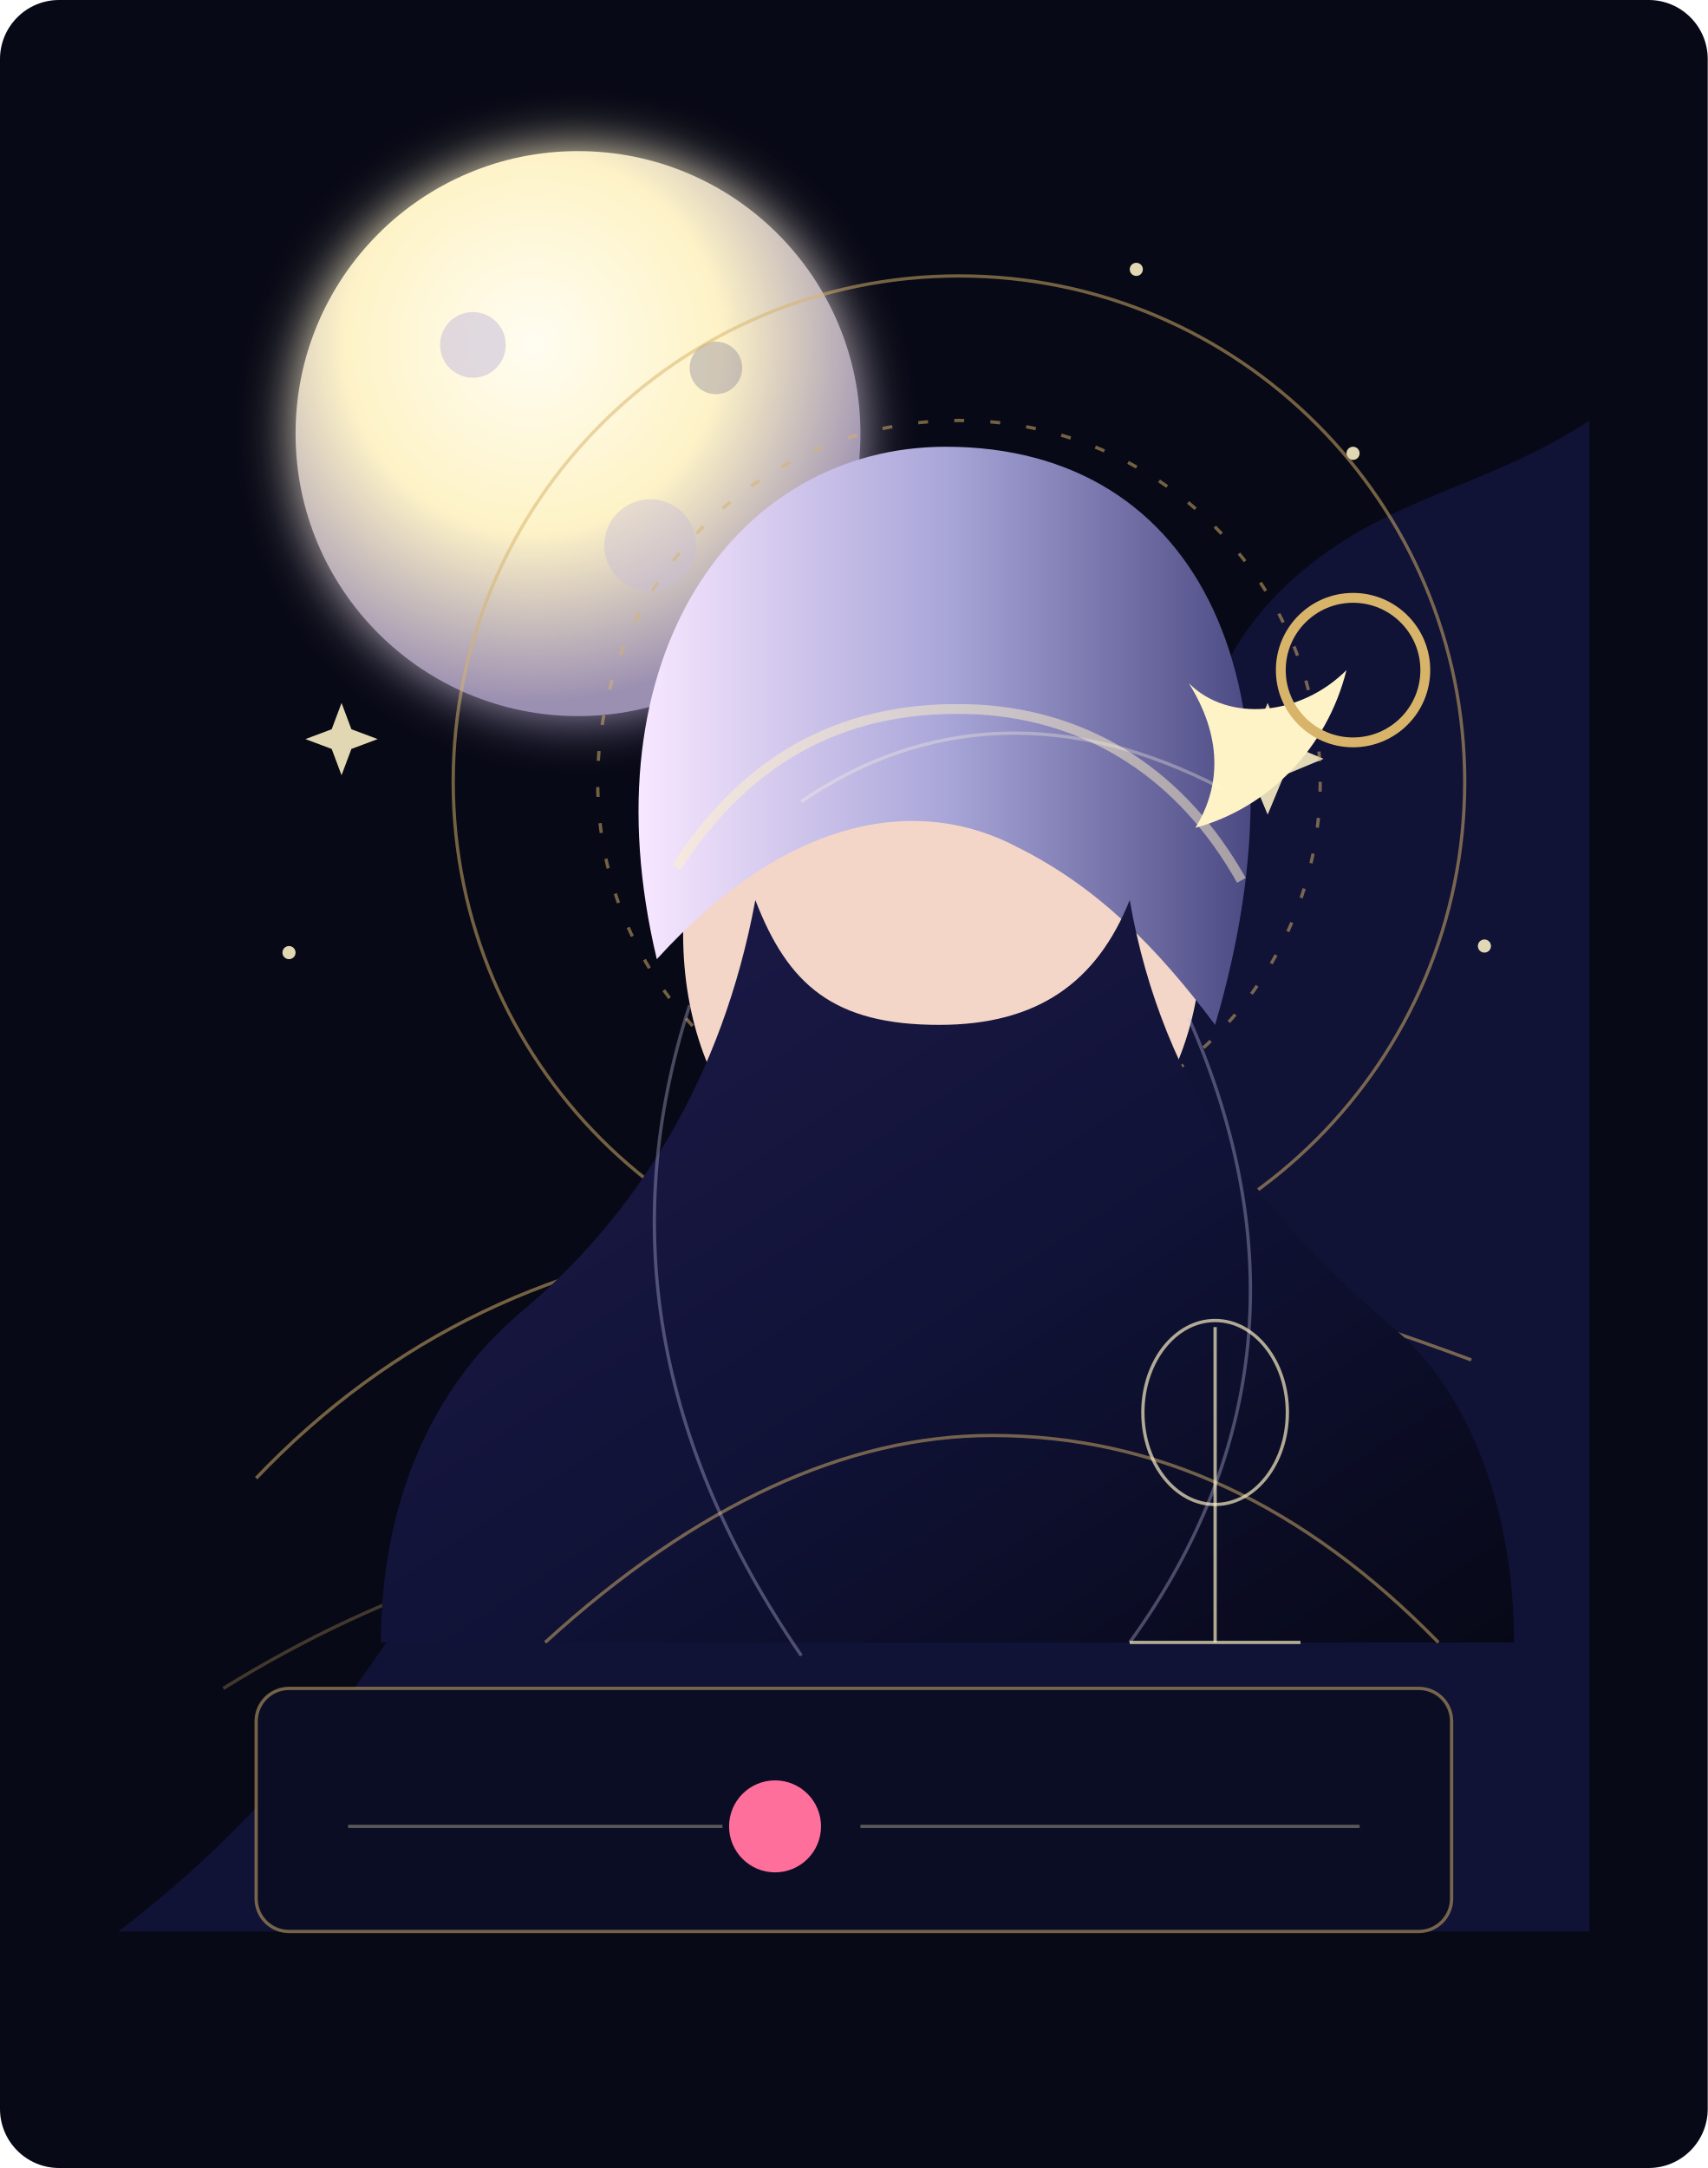
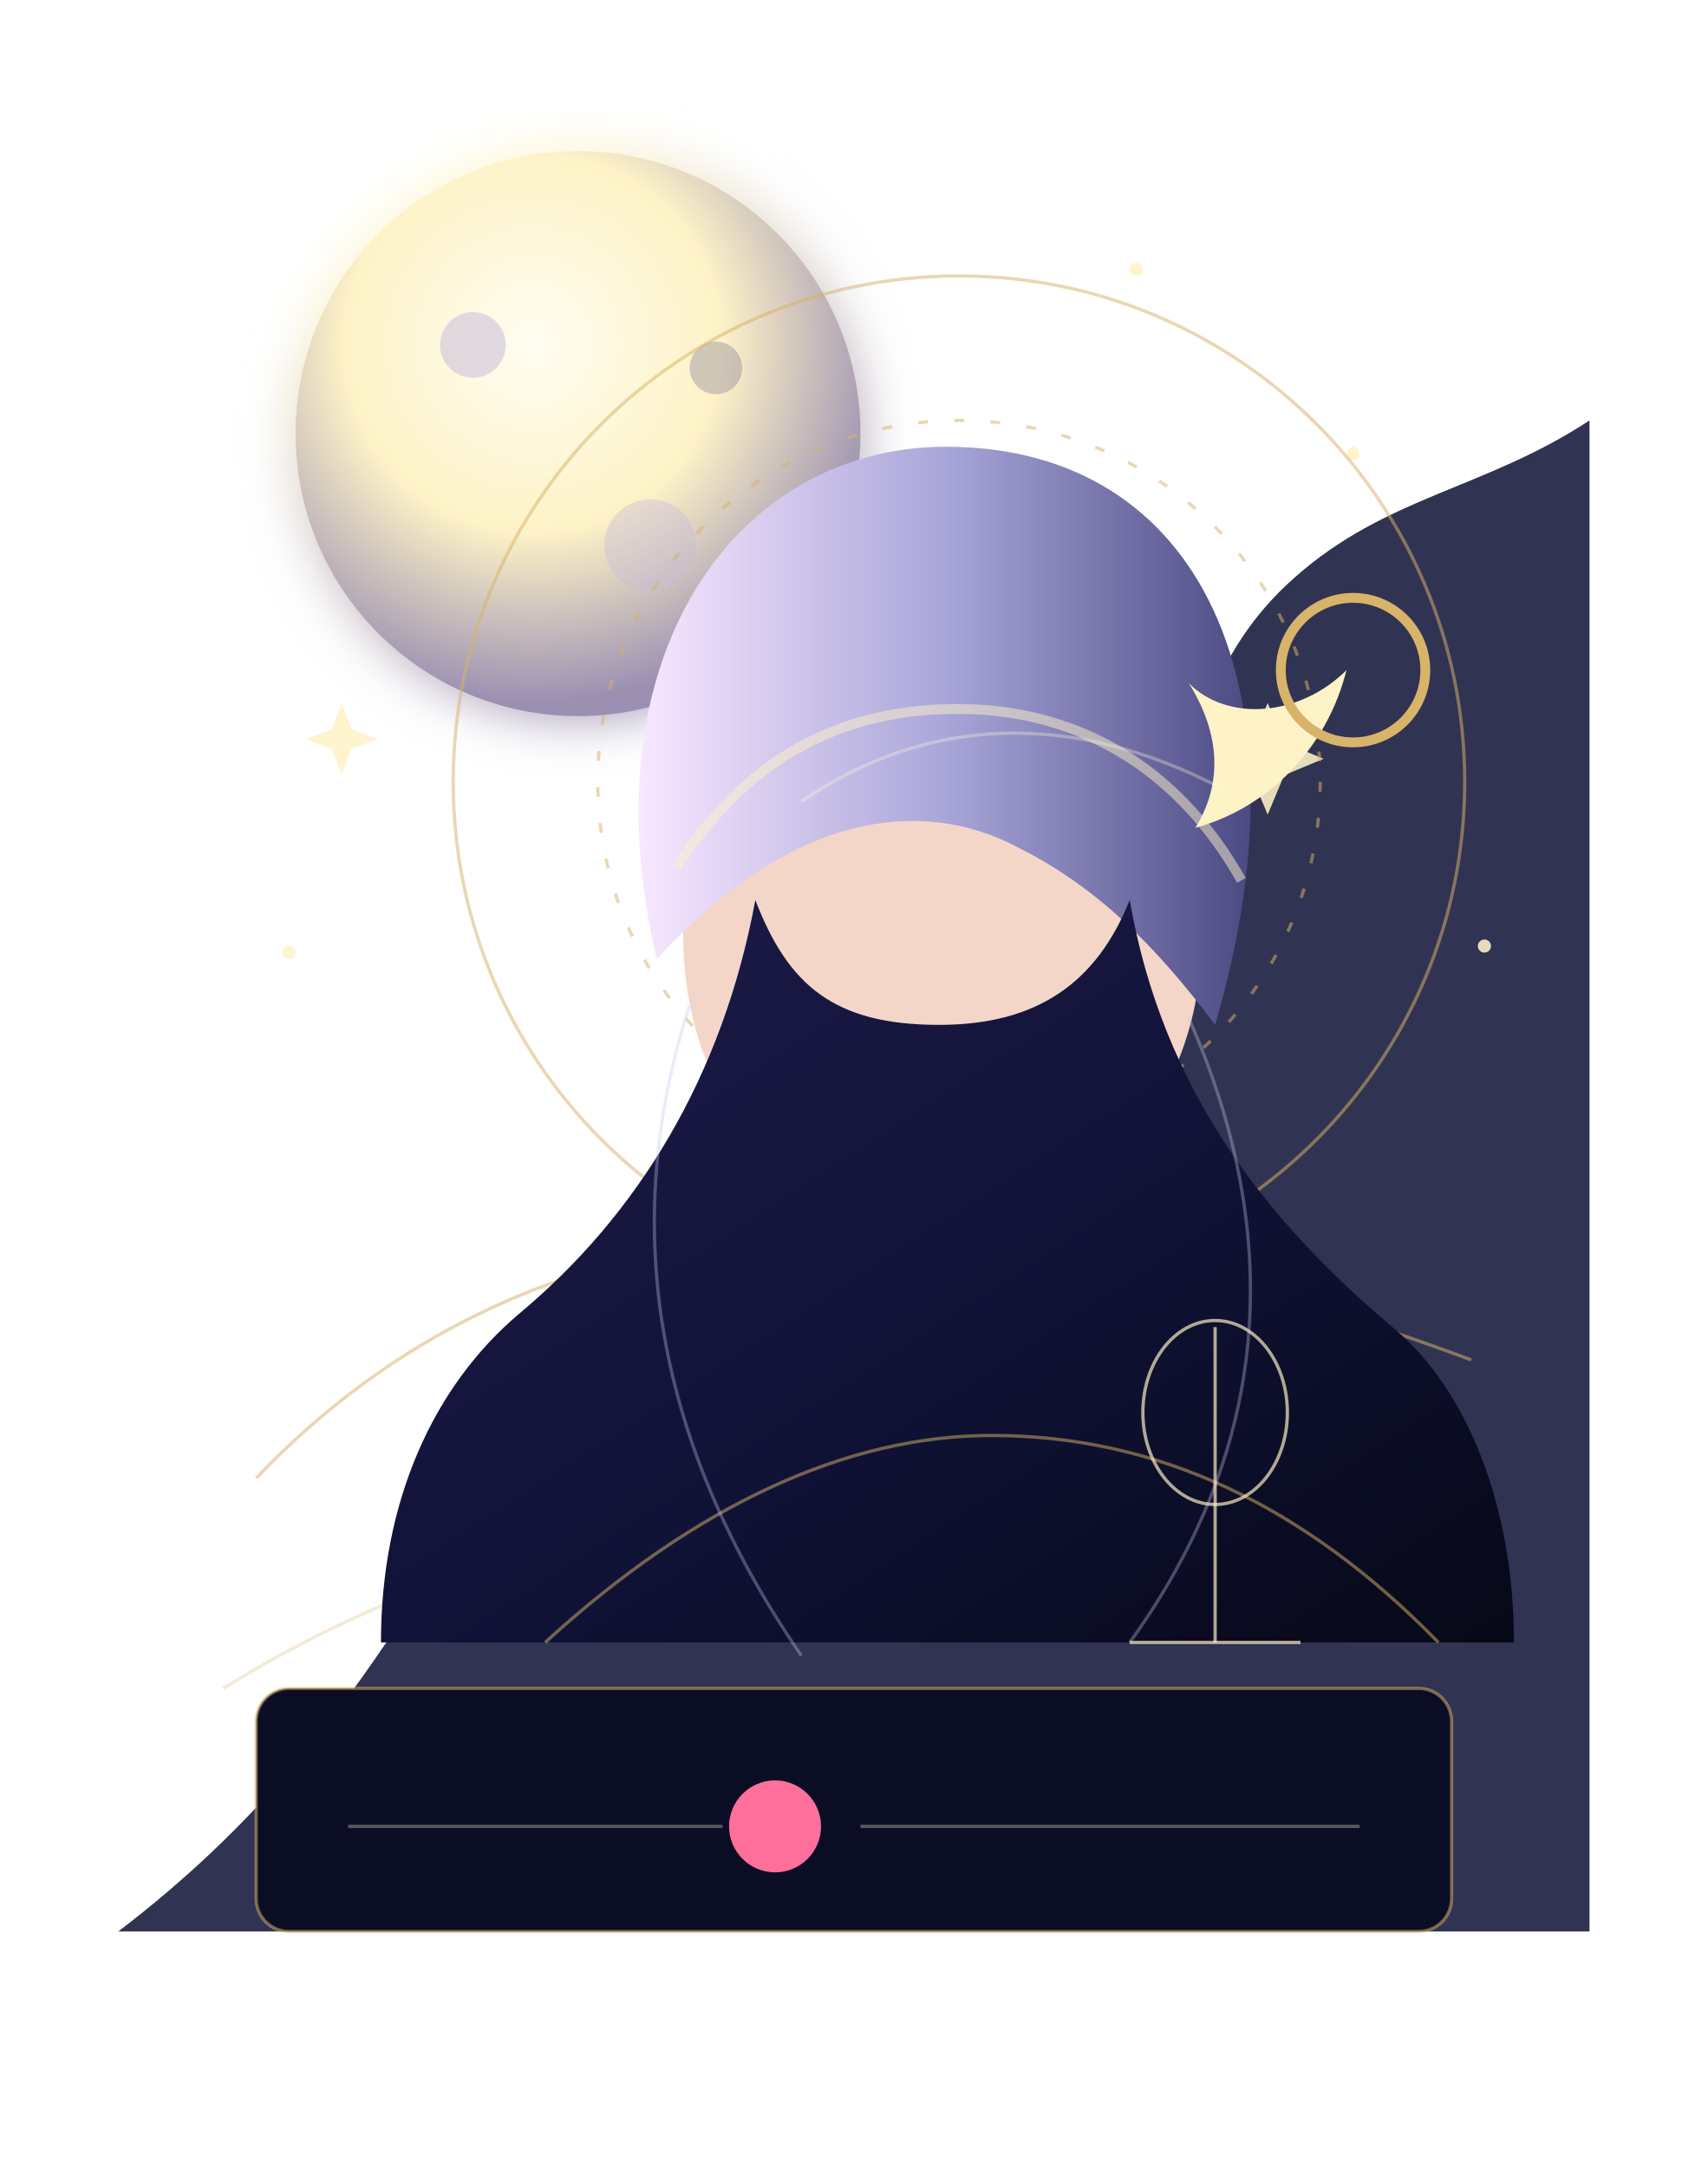
<svg xmlns="http://www.w3.org/2000/svg" width="520" height="660" viewBox="0 0 520 660" role="img" aria-labelledby="title desc">
  <defs>
    <radialGradient id="moon" cx="42%" cy="34%" r="64%">
      <stop offset="0" stop-color="#fffdf2" />
      <stop offset="0.52" stop-color="#fef3c7" />
      <stop offset="1" stop-color="#9b8fb2" />
    </radialGradient>
    <linearGradient id="dress" x1="0" x2="1" y1="0" y2="1">
      <stop offset="0" stop-color="#1e1b4b" />
      <stop offset="0.56" stop-color="#101236" />
      <stop offset="1" stop-color="#070817" />
    </linearGradient>
    <linearGradient id="hair" x1="0" x2="1">
      <stop offset="0" stop-color="#f8e7ff" />
      <stop offset="0.5" stop-color="#a9a6d9" />
      <stop offset="1" stop-color="#4c4a83" />
    </linearGradient>
    <filter id="glow" x="-30%" y="-30%" width="160%" height="160%">
      <feGaussianBlur stdDeviation="8" result="blur" />
      <feMerge>
        <feMergeNode in="blur" />
        <feMergeNode in="SourceGraphic" />
      </feMerge>
    </filter>
  </defs>
-   <rect width="520" height="660" rx="18" fill="#080916" />
-   <path d="M36 588C120 524 132 458 180 420c48-38 104-24 144-70 46-54 18-128 70-174 28-25 58-27 90-48v460z" fill="#101236" />
+   <rect width="520" height="660" rx="18" fill="#080916" opacity="0" />
+   <path d="M36 588C120 524 132 458 180 420c48-38 104-24 144-70 46-54 18-128 70-174 28-25 58-27 90-48v460z" fill="#101236" opacity=".86" />
  <circle cx="176" cy="132" r="86" fill="url(#moon)" filter="url(#glow)" />
  <circle cx="144" cy="105" r="10" fill="#c7bdd8" opacity=".55" />
  <circle cx="198" cy="166" r="14" fill="#c7bdd8" opacity=".42" />
  <circle cx="218" cy="112" r="8" fill="#7d7797" opacity=".36" />
  <g fill="#fef3c7" opacity=".88">
    <circle cx="346" cy="82" r="2" />
    <circle cx="412" cy="138" r="2" />
    <circle cx="88" cy="290" r="2" />
    <circle cx="452" cy="288" r="2" />
    <path d="M386 214l5 12 12 5-12 5-5 12-5-12-12-5 12-5z" />
    <path d="M104 214l3 8 8 3-8 3-3 8-3-8-8-3 8-3z" />
  </g>
  <g fill="none" stroke="#d8b46a" stroke-opacity=".52">
    <circle cx="292" cy="238" r="154" />
    <circle cx="292" cy="238" r="110" stroke-dasharray="3 8" />
    <path d="M78 450c82-86 204-98 370-36" />
    <path d="M68 514c100-62 214-70 386-22" stroke-opacity=".28" />
  </g>
  <g transform="translate(118 120)">
    <path d="M168 82c-44 0-78 34-78 82 0 54 35 88 78 88 44 0 80-34 80-88 0-48-36-82-80-82z" fill="#f4d6c8" />
    <path d="M82 172c-22-92 24-156 88-156 78 0 112 74 82 176-18-24-36-42-60-54-30-16-70-10-110 34z" fill="url(#hair)" />
    <path d="M112 154c10 26 24 38 56 38 30 0 48-13 58-38 10 58 42 98 80 130 23 19 37 55 37 96H-2c0-43 16-78 42-100 36-30 62-72 72-126z" fill="url(#dress)" />
    <path d="M48 380c46-42 92-63 136-63 50 0 95 21 136 63" fill="none" stroke="#d8b46a" stroke-opacity=".5" />
    <path d="M88 144c22-34 52-50 92-48 34 2 62 20 80 52" fill="none" stroke="#fef3c7" stroke-opacity=".5" stroke-width="3" />
    <path d="M244 88c12 12 34 10 48-4-6 24-24 42-46 48 8-13 8-28-2-44z" fill="#fef3c7" />
    <circle cx="294" cy="84" r="22" fill="none" stroke="#d8b46a" stroke-width="3" />
    <path d="M126 124c38-26 82-28 128-4" fill="none" stroke="#fff8dc" stroke-opacity=".32" />
    <path d="M92 186c-22 68-10 134 34 198M244 190c30 68 24 132-18 190" fill="none" stroke="#c9c6ee" stroke-opacity=".34" />
  </g>
  <g transform="translate(332 404)" fill="none" stroke="#fef3c7" stroke-opacity=".68">
    <path d="M38 0v96" />
    <path d="M12 96h52" />
    <ellipse cx="38" cy="26" rx="22" ry="28" />
  </g>
  <g transform="translate(78 514)">
    <rect width="364" height="74" rx="10" fill="#0b0d24" stroke="#d8b46a" stroke-opacity=".52" />
    <path d="M28 42h114M184 42h152" stroke="#fef3c7" stroke-opacity=".32" />
    <circle cx="158" cy="42" r="14" fill="#ff6f9b" />
  </g>
</svg>
